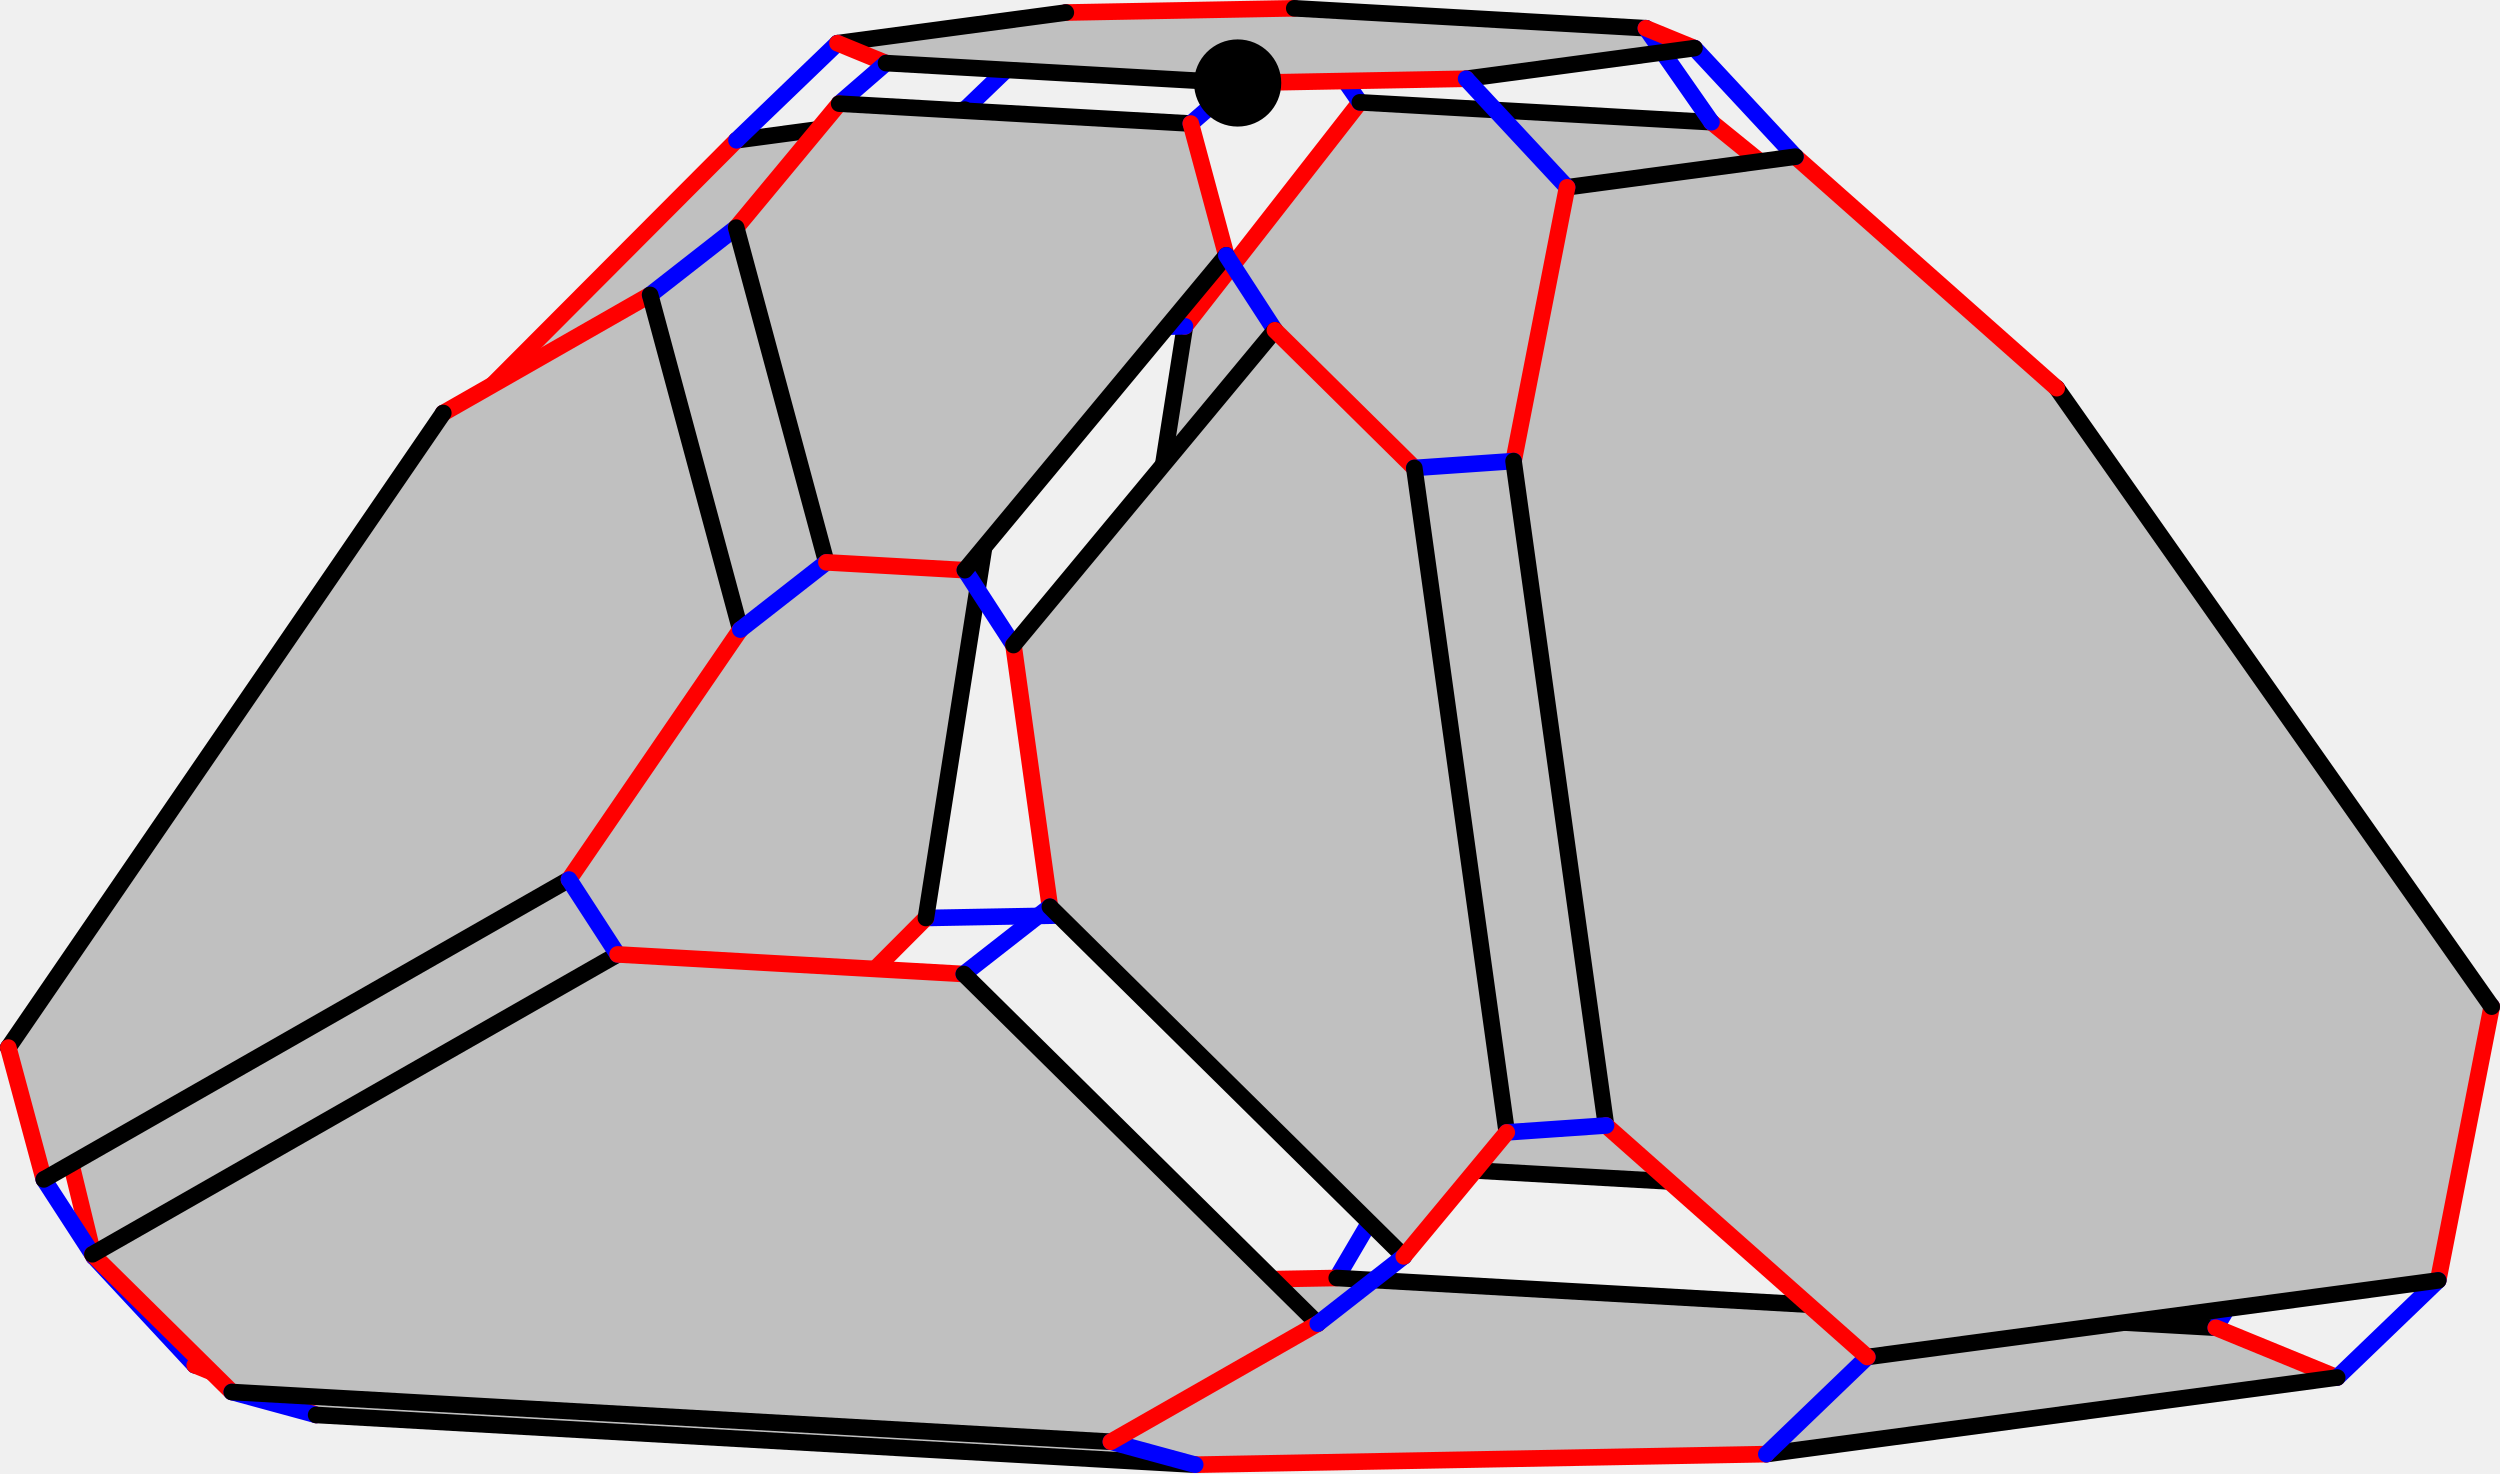
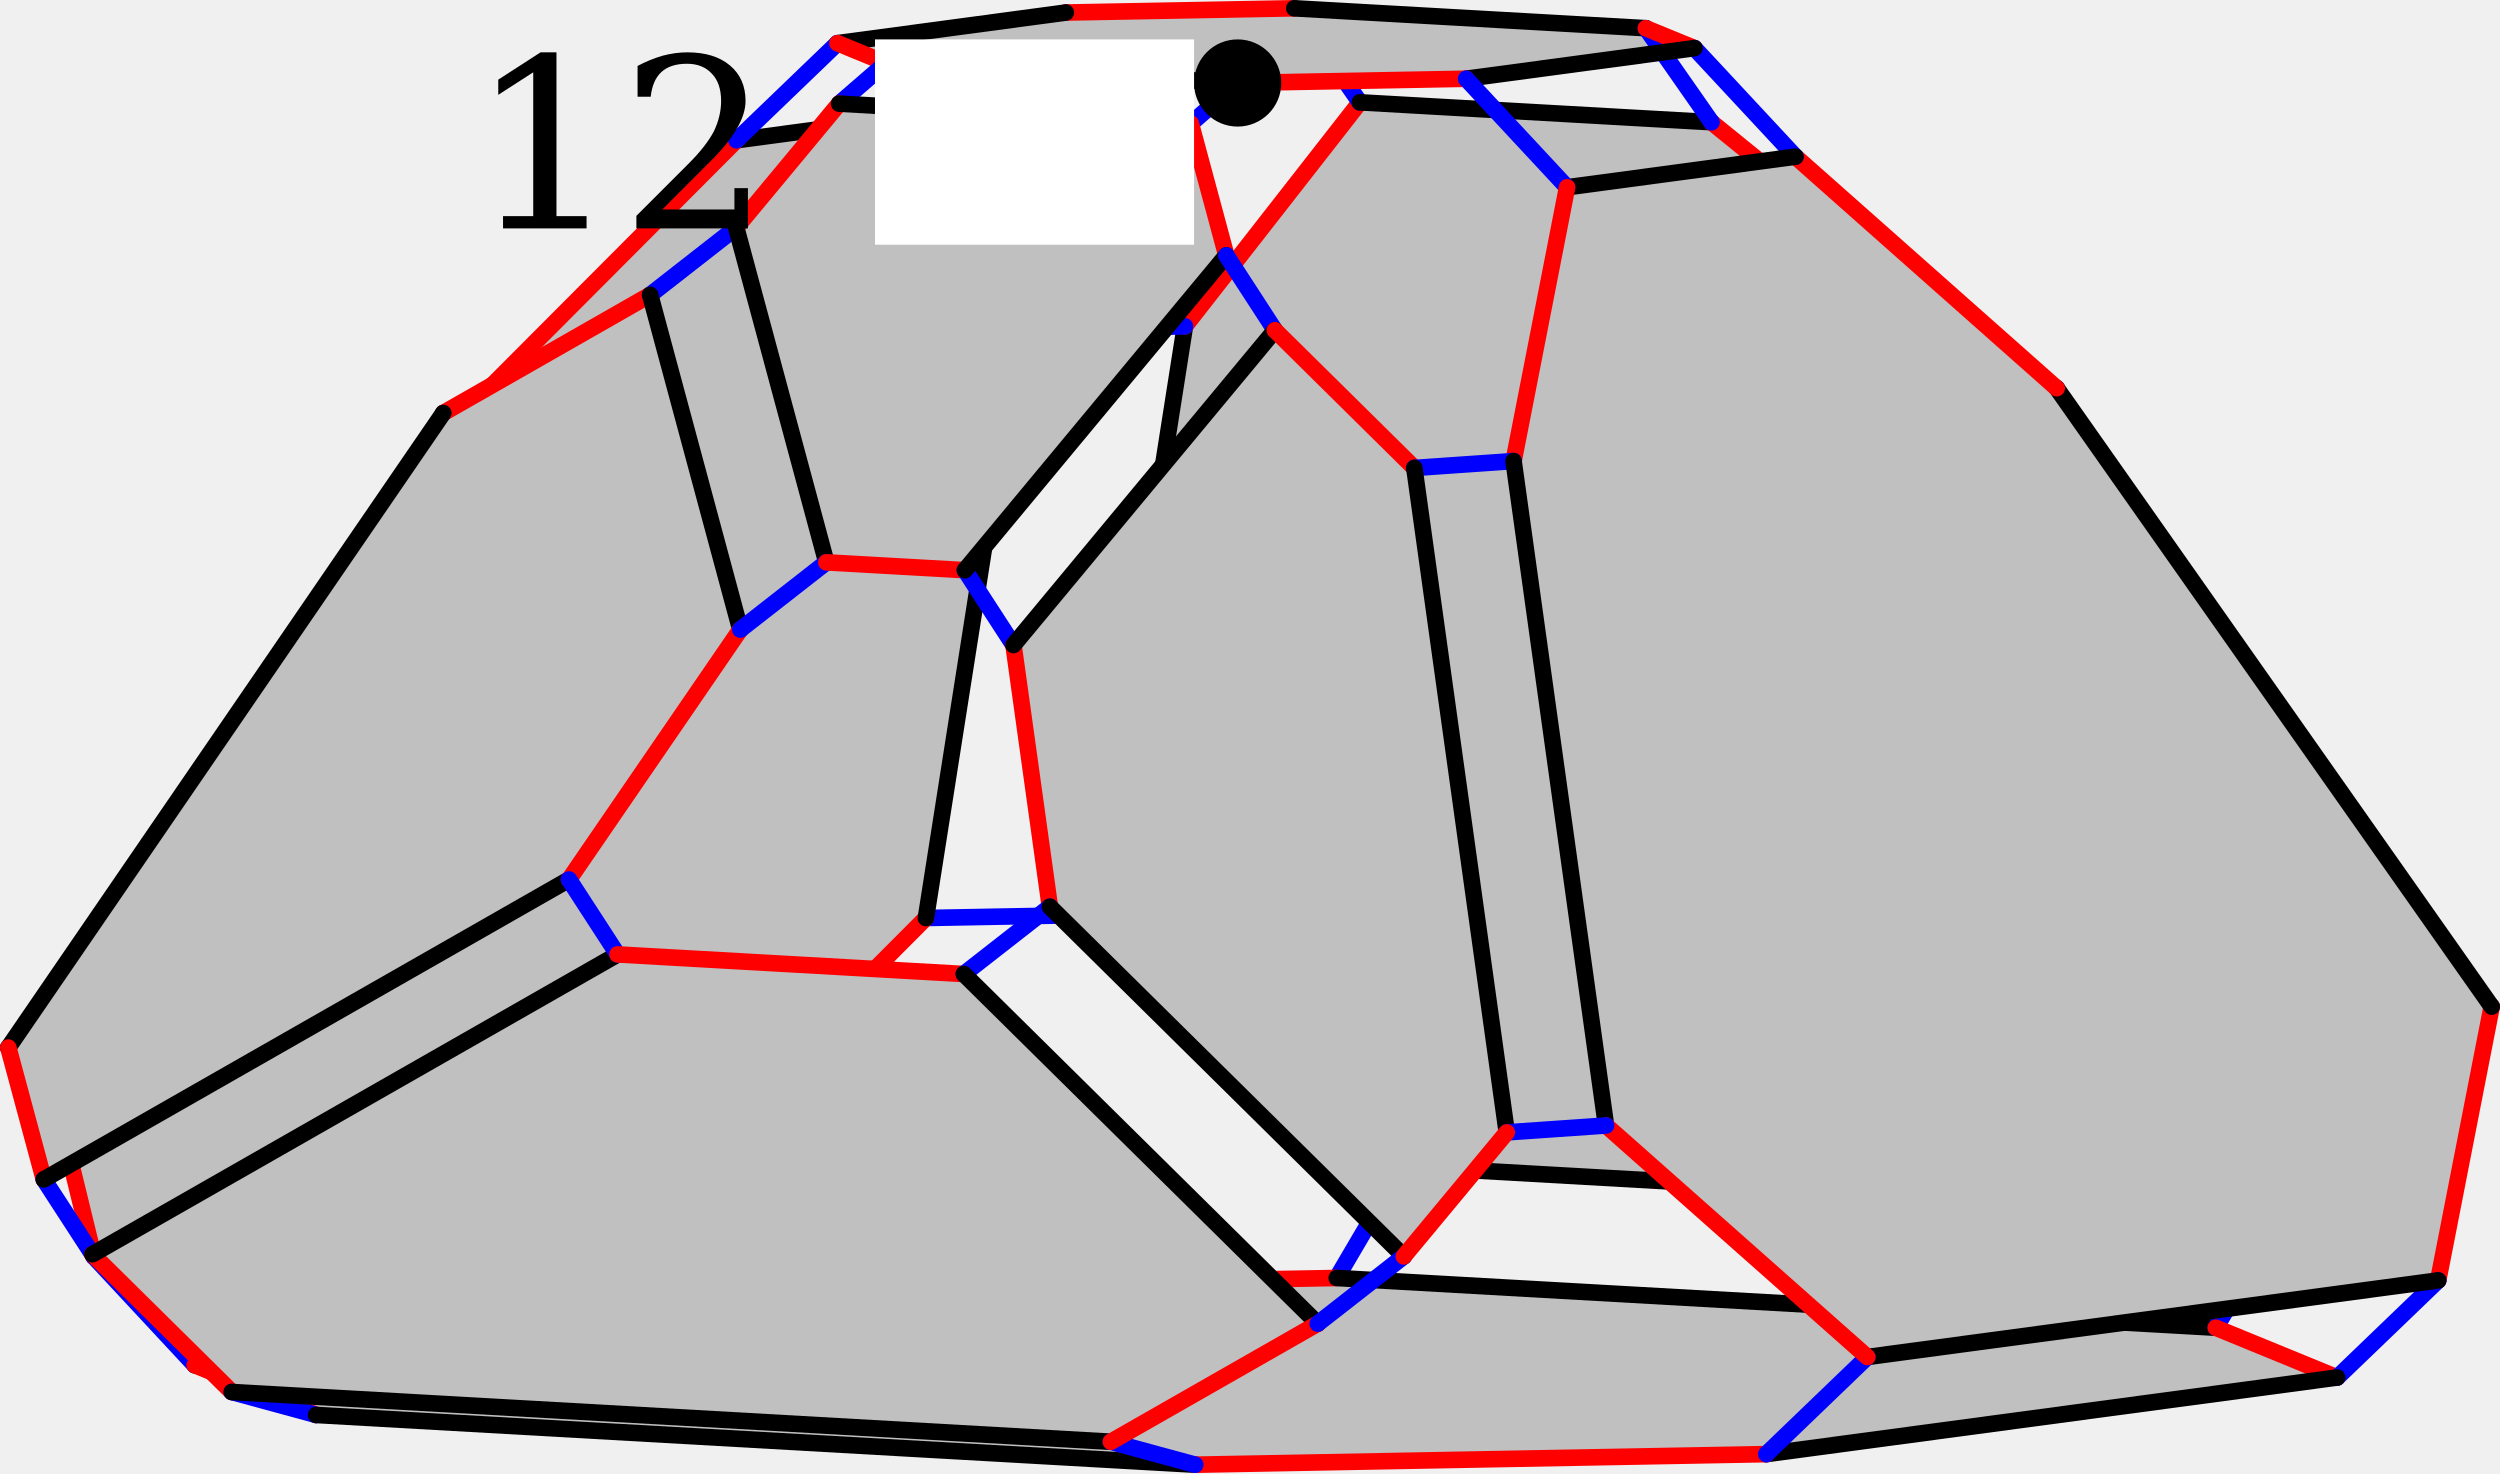
<svg xmlns="http://www.w3.org/2000/svg" width="602.192" height="354.814" version="1.1" id="svg1">
  <defs id="defs1" />
  <style id="style">
		.arc0 {
			fill:none;
			fill-rule:evenodd;
			stroke:black;
			stroke-width:4;
			stroke-linecap:round;
			stroke-linejoin:round;
			stroke-opacity:1;
		}
		.arc1 {
			fill:none;
			fill-rule:evenodd;
			stroke:red;
			stroke-width:4;
			stroke-linecap:round;
			stroke-linejoin:round;
			stroke-opacity:1;
		}
		.arc2 {
			fill:none;
			fill-rule:evenodd;
			stroke:blue;
			stroke-width:4;
			stroke-linecap:round;
			stroke-linejoin:round;
			stroke-opacity:1;
		}
		.arc3 {
			fill:none;
			fill-rule:evenodd;
			stroke:green;
			stroke-width:4;
			stroke-linecap:round;
			stroke-linejoin:round;
			stroke-opacity:1;
		}
		.topological-dart {
			fill:#000000;
			stroke:#000000;
			stroke-width:0;
			stroke-linecap:round;
			stroke-linejoin:round;
			stroke-dasharray:none;
			paint-order:markers fill stroke;
		}
	</style>
  <polygon points="672.116,264.43 756.814,269.224 831.447,329.79 936.223,478.759 894.089,532.716 682.343,520.731 607.711,460.165 629.982,318.387 " id="face_20_31_26_15_14_13_18_19" style="fill:#c0c0c0;stroke:none" opacity="1" transform="translate(-344.5596,-239.7828)" />
  <line class="arc1" id="link19_@1_18" x1="263.151" y1="220.383" x2="337.784" y2="280.948" />
  <line class="arc2" id="link19_@2_24" x1="263.151" y1="220.383" x2="223.027" y2="221.126" />
  <line class="arc0" id="link19_@0_20" x1="263.151" y1="220.383" x2="285.422" y2="78.604" />
  <line class="arc2" id="link18_@2_0" x1="337.784" y1="280.948" x2="321.986" y2="307.836" />
  <line class="arc0" id="link18_@0_13" x1="337.784" y1="280.948" x2="549.529" y2="292.933" />
  <polygon points="576.965,266.193 521.961,273.575 459.025,336.689 354.249,489.54 367.142,542.478 504.651,524.023 567.587,460.909 589.858,319.13 " id="face_25_36_41_30_29_28_23_24" style="fill:#c0c0c0;stroke:none" opacity="1" transform="translate(-344.5596,-239.7828)" />
  <line class="arc1" id="link24_@1_23" x1="223.027" y1="221.126" x2="160.091" y2="284.24" />
  <line class="arc0" id="link24_@0_25" x1="223.027" y1="221.126" x2="245.298" y2="79.348" />
  <polygon points="907.532,571.593 770.023,590.048 632.455,592.597 420.709,580.612 391.468,568.622 528.977,550.168 666.546,547.619 878.291,559.604 " id="face_7_6_5_4_3_2_1_0" style="fill:#c0c0c0;stroke:none" opacity="1" transform="translate(-344.5596,-239.7828)" />
  <line class="arc1" id="link0_@1_1" x1="321.986" y1="307.836" x2="184.418" y2="310.385" />
  <line class="arc0" id="link0_@0_7" x1="321.986" y1="307.836" x2="533.731" y2="319.821" />
  <line class="arc2" id="link23_@2_1" x1="160.091" y1="284.24" x2="184.418" y2="310.385" />
  <line class="arc0" id="link23_@0_28" x1="160.091" y1="284.24" x2="22.582" y2="302.695" />
  <line class="arc0" id="link1_@0_2" x1="184.418" y1="310.385" x2="46.909" y2="328.84" />
  <line class="arc1" id="link20_@1_31" x1="285.422" y1="78.604" x2="327.556" y2="24.647" />
  <line class="arc2" id="link20_@2_25" x1="285.422" y1="78.604" x2="245.298" y2="79.348" />
  <line class="arc1" id="link25_@1_36" x1="245.298" y1="79.348" x2="232.405" y2="26.41" />
  <line class="arc1" id="link13_@1_14" x1="549.529" y1="292.933" x2="591.663" y2="238.976" />
  <line class="arc2" id="link13_@2_7" x1="549.529" y1="292.933" x2="533.731" y2="319.821" />
  <line class="arc1" id="link7_@1_6" x1="533.731" y1="319.821" x2="562.972" y2="331.811" />
  <line class="arc2" id="link31_@2_32" x1="327.556" y1="24.647" x2="311.759" y2="2" />
  <line class="arc0" id="link31_@0_26" x1="327.556" y1="24.647" x2="412.255" y2="29.441" />
  <line class="arc2" id="link36_@2_37" x1="232.405" y1="26.41" x2="256.731" y2="3.019" />
  <line class="arc0" id="link36_@0_41" x1="232.405" y1="26.41" x2="177.401" y2="33.792" />
  <polygon points="752.713,251.373 697.709,258.755 642.682,259.774 557.984,254.98 546.287,250.184 601.291,242.802 656.318,241.783 741.016,246.577 " id="face_27_22_17_12_47_42_37_32" style="fill:#c0c0c0;stroke:none" opacity="1" transform="translate(-344.5596,-239.7828)" />
  <line class="arc1" id="link32_@1_37" x1="311.759" y1="2" x2="256.731" y2="3.019" />
  <line class="arc0" id="link32_@0_27" x1="311.759" y1="2" x2="396.457" y2="6.794" />
  <line class="arc2" id="link14_@2_9" x1="591.663" y1="238.976" x2="600.192" y2="242.473" />
  <line class="arc0" id="link14_@0_15" x1="591.663" y1="238.976" x2="486.887" y2="90.007" />
  <line class="arc0" id="link37_@0_42" x1="256.731" y1="3.019" x2="201.728" y2="10.401" />
  <line class="arc1" id="link26_@1_15" x1="412.255" y1="29.441" x2="486.887" y2="90.007" />
  <line class="arc2" id="link26_@2_27" x1="412.255" y1="29.441" x2="396.457" y2="6.794" />
  <line class="arc2" id="link15_@2_10" x1="486.887" y1="90.007" x2="495.416" y2="93.504" />
  <polygon points="777.039,277.517 722.036,284.899 709.143,350.846 731.413,510.888 794.349,566.658 931.859,548.203 944.752,482.256 839.975,333.287 " id="face_10_21_16_45_44_43_8_9" style="fill:#c0c0c0;stroke:none" opacity="1" transform="translate(-344.5596,-239.7828)" />
  <line class="arc1" id="link9_@1_8" x1="600.192" y1="242.473" x2="587.299" y2="308.42" />
  <line class="arc0" id="link9_@0_10" x1="600.192" y1="242.473" x2="495.416" y2="93.504" />
  <line class="arc1" id="link28_@1_29" x1="22.582" y1="302.695" x2="9.689" y2="249.758" />
  <line class="arc2" id="link28_@2_2" x1="22.582" y1="302.695" x2="46.909" y2="328.84" />
  <line class="arc1" id="link27_@1_22" x1="396.457" y1="6.794" x2="408.153" y2="11.59" />
  <line class="arc1" id="link2_@1_3" x1="46.909" y1="328.84" x2="76.15" y2="340.829" />
  <line class="arc1" id="link10_@1_21" x1="495.416" y1="93.504" x2="432.48" y2="37.734" />
  <line class="arc1" id="link41_@1_30" x1="177.401" y1="33.792" x2="114.465" y2="96.906" />
  <line class="arc2" id="link41_@2_42" x1="177.401" y1="33.792" x2="201.728" y2="10.401" />
  <line class="arc2" id="link6_@2_8" x1="562.972" y1="331.811" x2="587.299" y2="308.42" />
  <line class="arc0" id="link6_@0_5" x1="562.972" y1="331.811" x2="425.463" y2="350.266" />
  <line class="arc1" id="link42_@1_47" x1="201.728" y1="10.401" x2="213.424" y2="15.197" />
  <line class="arc0" id="link8_@0_43" x1="587.299" y1="308.42" x2="449.79" y2="326.875" />
  <line class="arc2" id="link22_@2_21" x1="408.153" y1="11.59" x2="432.48" y2="37.734" />
  <line class="arc0" id="link22_@0_17" x1="408.153" y1="11.59" x2="353.15" y2="18.972" />
  <line class="arc2" id="link30_@2_35" x1="114.465" y1="96.906" x2="106.776" y2="99.486" />
  <line class="arc0" id="link30_@0_29" x1="114.465" y1="96.906" x2="9.689" y2="249.758" />
  <line class="arc0" id="link21_@0_16" x1="432.48" y1="37.734" x2="377.476" y2="45.116" />
  <line class="arc2" id="link29_@2_34" x1="9.689" y1="249.758" x2="2" y2="252.337" />
  <polygon points="355.116,523.875 481.615,451.644 522.886,391.437 501.163,310.817 451.336,339.268 346.56,492.12 " id="face_34_50_51_53_52_35" style="fill:#c0c0c0;stroke:none" opacity="1" transform="translate(-344.5596,-239.7828)" />
  <line class="arc1" id="link35_@1_52" x1="106.776" y1="99.486" x2="156.603" y2="71.034" />
  <line class="arc0" id="link35_@0_34" x1="106.776" y1="99.486" x2="2" y2="252.337" />
  <line class="arc2" id="link47_@2_46" x1="213.424" y1="15.197" x2="202.14" y2="24.967" />
  <line class="arc0" id="link47_@0_12" x1="213.424" y1="15.197" x2="298.122" y2="19.991" />
  <line class="arc1" id="link34_@1_50" x1="2" y1="252.337" x2="10.556" y2="284.092" />
  <line class="arc2" id="link52_@2_54" x1="156.603" y1="71.034" x2="177.334" y2="54.835" />
  <line class="arc0" id="link52_@0_53" x1="156.603" y1="71.034" x2="178.326" y2="151.655" />
  <polygon points="576.979,377.126 639.954,301.3 631.398,269.544 546.7,264.75 521.894,294.618 543.617,375.238 " id="face_55_57_56_11_46_54" style="fill:#c0c0c0;stroke:none" opacity="1" transform="translate(-344.5596,-239.7828)" />
  <line class="arc1" id="link54_@1_46" x1="177.334" y1="54.835" x2="202.14" y2="24.967" />
  <line class="arc0" id="link54_@0_55" x1="177.334" y1="54.835" x2="199.057" y2="135.455" />
  <line class="arc0" id="link46_@0_11" x1="202.14" y1="24.967" x2="286.838" y2="29.761" />
  <line class="arc2" id="link50_@2_48" x1="10.556" y1="284.092" x2="22.26" y2="302.128" />
  <line class="arc0" id="link50_@0_51" x1="10.556" y1="284.092" x2="137.056" y2="211.861" />
  <polygon points="576.724,474.4 661.97,558.616 612.143,587.067 400.398,575.082 366.82,541.91 493.319,469.68 " id="face_49_63_62_38_33_48" style="fill:#c0c0c0;stroke:none" opacity="1" transform="translate(-344.5596,-239.7828)" />
  <line class="arc1" id="link48_@1_33" x1="22.26" y1="302.128" x2="55.838" y2="335.299" />
  <line class="arc0" id="link48_@0_49" x1="22.26" y1="302.128" x2="148.759" y2="229.897" />
  <line class="arc1" id="link17_@1_12" x1="353.15" y1="18.972" x2="298.122" y2="19.991" />
  <line class="arc2" id="link17_@2_16" x1="353.15" y1="18.972" x2="377.476" y2="45.116" />
  <line class="arc2" id="link3_@2_33" x1="76.15" y1="340.829" x2="55.838" y2="335.299" />
  <line class="arc0" id="link3_@0_4" x1="76.15" y1="340.829" x2="287.895" y2="352.814" />
  <line class="arc2" id="link12_@2_11" x1="298.122" y1="19.991" x2="286.838" y2="29.761" />
  <circle id="dart12" cx="298.122" cy="19.991" r="10" stroke="#000000" fill="#000000" />
  <line class="arc1" id="link16_@1_45" x1="377.476" y1="45.116" x2="364.583" y2="111.063" />
  <line class="arc1" id="link53_@1_51" x1="178.326" y1="151.655" x2="137.056" y2="211.861" />
  <line class="arc2" id="link53_@2_55" x1="178.326" y1="151.655" x2="199.057" y2="135.455" />
  <line class="arc2" id="link51_@2_49" x1="137.056" y1="211.861" x2="148.759" y2="229.897" />
  <line class="arc1" id="link55_@1_57" x1="199.057" y1="135.455" x2="232.419" y2="137.343" />
  <line class="arc1" id="link11_@1_56" x1="286.838" y1="29.761" x2="295.394" y2="61.517" />
  <line class="arc0" id="link33_@0_38" x1="55.838" y1="335.299" x2="267.584" y2="347.284" />
  <line class="arc1" id="link49_@1_63" x1="148.759" y1="229.897" x2="232.164" y2="234.617" />
  <line class="arc2" id="link57_@2_59" x1="232.419" y1="137.343" x2="244.123" y2="155.379" />
  <line class="arc0" id="link57_@0_56" x1="232.419" y1="137.343" x2="295.394" y2="61.517" />
  <line class="arc2" id="link56_@2_58" x1="295.394" y1="61.517" x2="307.099" y2="79.552" />
  <polygon points="685.236,352.507 707.507,512.549 682.701,542.416 597.455,458.201 588.683,395.161 651.658,319.335 " id="face_58_40_39_60_61_59" style="fill:#c0c0c0;stroke:none" opacity="1" transform="translate(-344.5596,-239.7828)" />
  <line class="arc1" id="link59_@1_61" x1="244.123" y1="155.379" x2="252.895" y2="218.418" />
  <line class="arc0" id="link59_@0_58" x1="244.123" y1="155.379" x2="307.099" y2="79.552" />
  <line class="arc1" id="link58_@1_40" x1="307.099" y1="79.552" x2="340.676" y2="112.724" />
  <line class="arc2" id="link45_@2_40" x1="364.583" y1="111.063" x2="340.676" y2="112.724" />
  <line class="arc0" id="link45_@0_44" x1="364.583" y1="111.063" x2="386.854" y2="271.105" />
  <line class="arc2" id="link63_@2_61" x1="232.164" y1="234.617" x2="252.895" y2="218.418" />
  <line class="arc0" id="link63_@0_62" x1="232.164" y1="234.617" x2="317.411" y2="318.833" />
  <line class="arc0" id="link61_@0_60" x1="252.895" y1="218.418" x2="338.142" y2="302.634" />
  <line class="arc0" id="link40_@0_39" x1="340.676" y1="112.724" x2="362.947" y2="272.766" />
  <line class="arc1" id="link5_@1_4" x1="425.463" y1="350.266" x2="287.895" y2="352.814" />
  <line class="arc2" id="link5_@2_43" x1="425.463" y1="350.266" x2="449.79" y2="326.875" />
  <line class="arc1" id="link43_@1_44" x1="449.79" y1="326.875" x2="386.854" y2="271.105" />
  <line class="arc2" id="link4_@2_38" x1="287.895" y1="352.814" x2="267.584" y2="347.284" />
  <line class="arc1" id="link38_@1_62" x1="267.584" y1="347.284" x2="317.411" y2="318.833" />
  <line class="arc2" id="link44_@2_39" x1="386.854" y1="271.105" x2="362.947" y2="272.766" />
  <line class="arc2" id="link62_@2_60" x1="317.411" y1="318.833" x2="338.142" y2="302.634" />
  <line class="arc1" id="link39_@1_60" x1="362.947" y1="272.766" x2="338.142" y2="302.634" />
+   <g id="g1" transform="translate(-179.257,-24.42977)">
+     <g id="g3" transform="translate(171.1453,18.79941)">
+       <g id="g3-7" transform="matrix(1.531112,0,0,1.531112,-157.068,-8.031238)" style="stroke-width:0.653">
+         <g id="g2-6" transform="translate(-6,-4)" style="stroke-width:0.653">
+           <rect style="fill:#ffffff;fill-opacity:1;stroke-width:0.871;stroke-linecap:round" id="rect1-5" width="50.197" height="32.297" x="251.537" y="19.122" />
+           <text xml:space="preserve" style="font-size:37.333px;font-family:'DejaVu Math TeX Gyre';-inkscape-font-specification:'DejaVu Math TeX Gyre';text-align:center;writing-mode:lr-tb;direction:ltr;text-anchor:middle;fill:#000000;fill-opacity:1;stroke-width:0.871;stroke-linecap:round" x="276.561" y="48.859" id="text1-6">
+             <tspan id="tspan1-9" x="276.561" y="48.859" style="stroke-width:0.871">12</tspan>
+           </text>
+         </g>
+       </g>
+     </g>
+   </g>
</svg>
